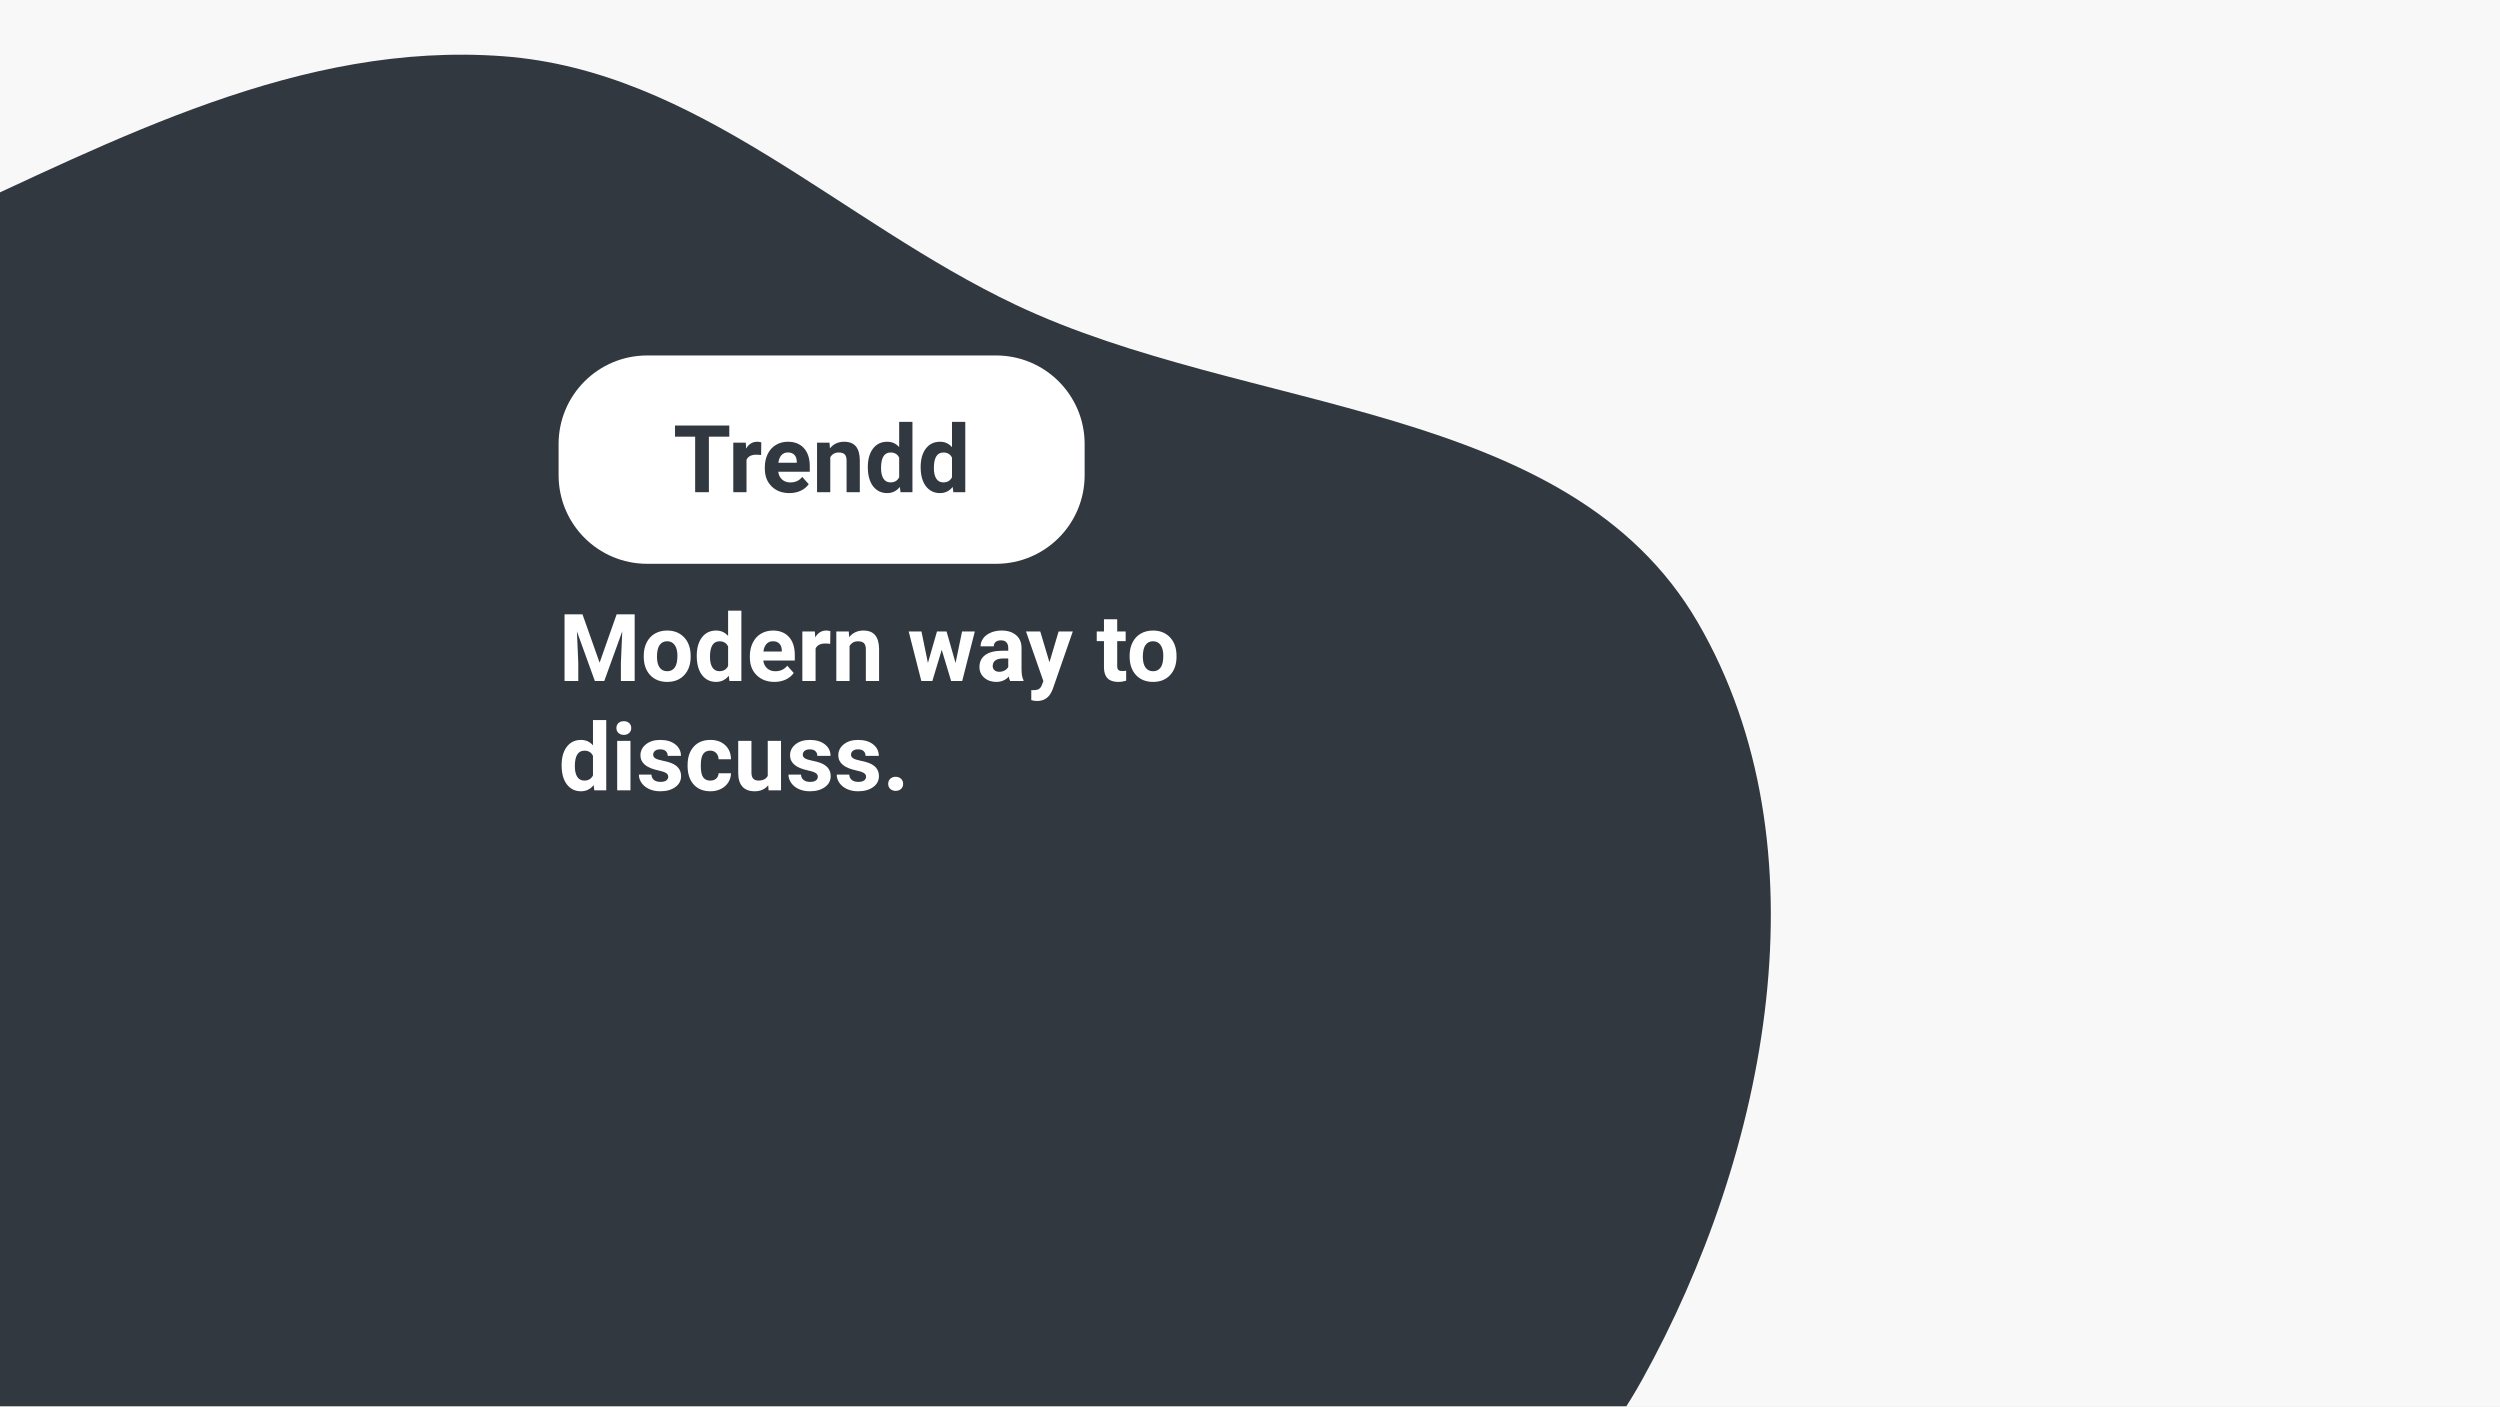
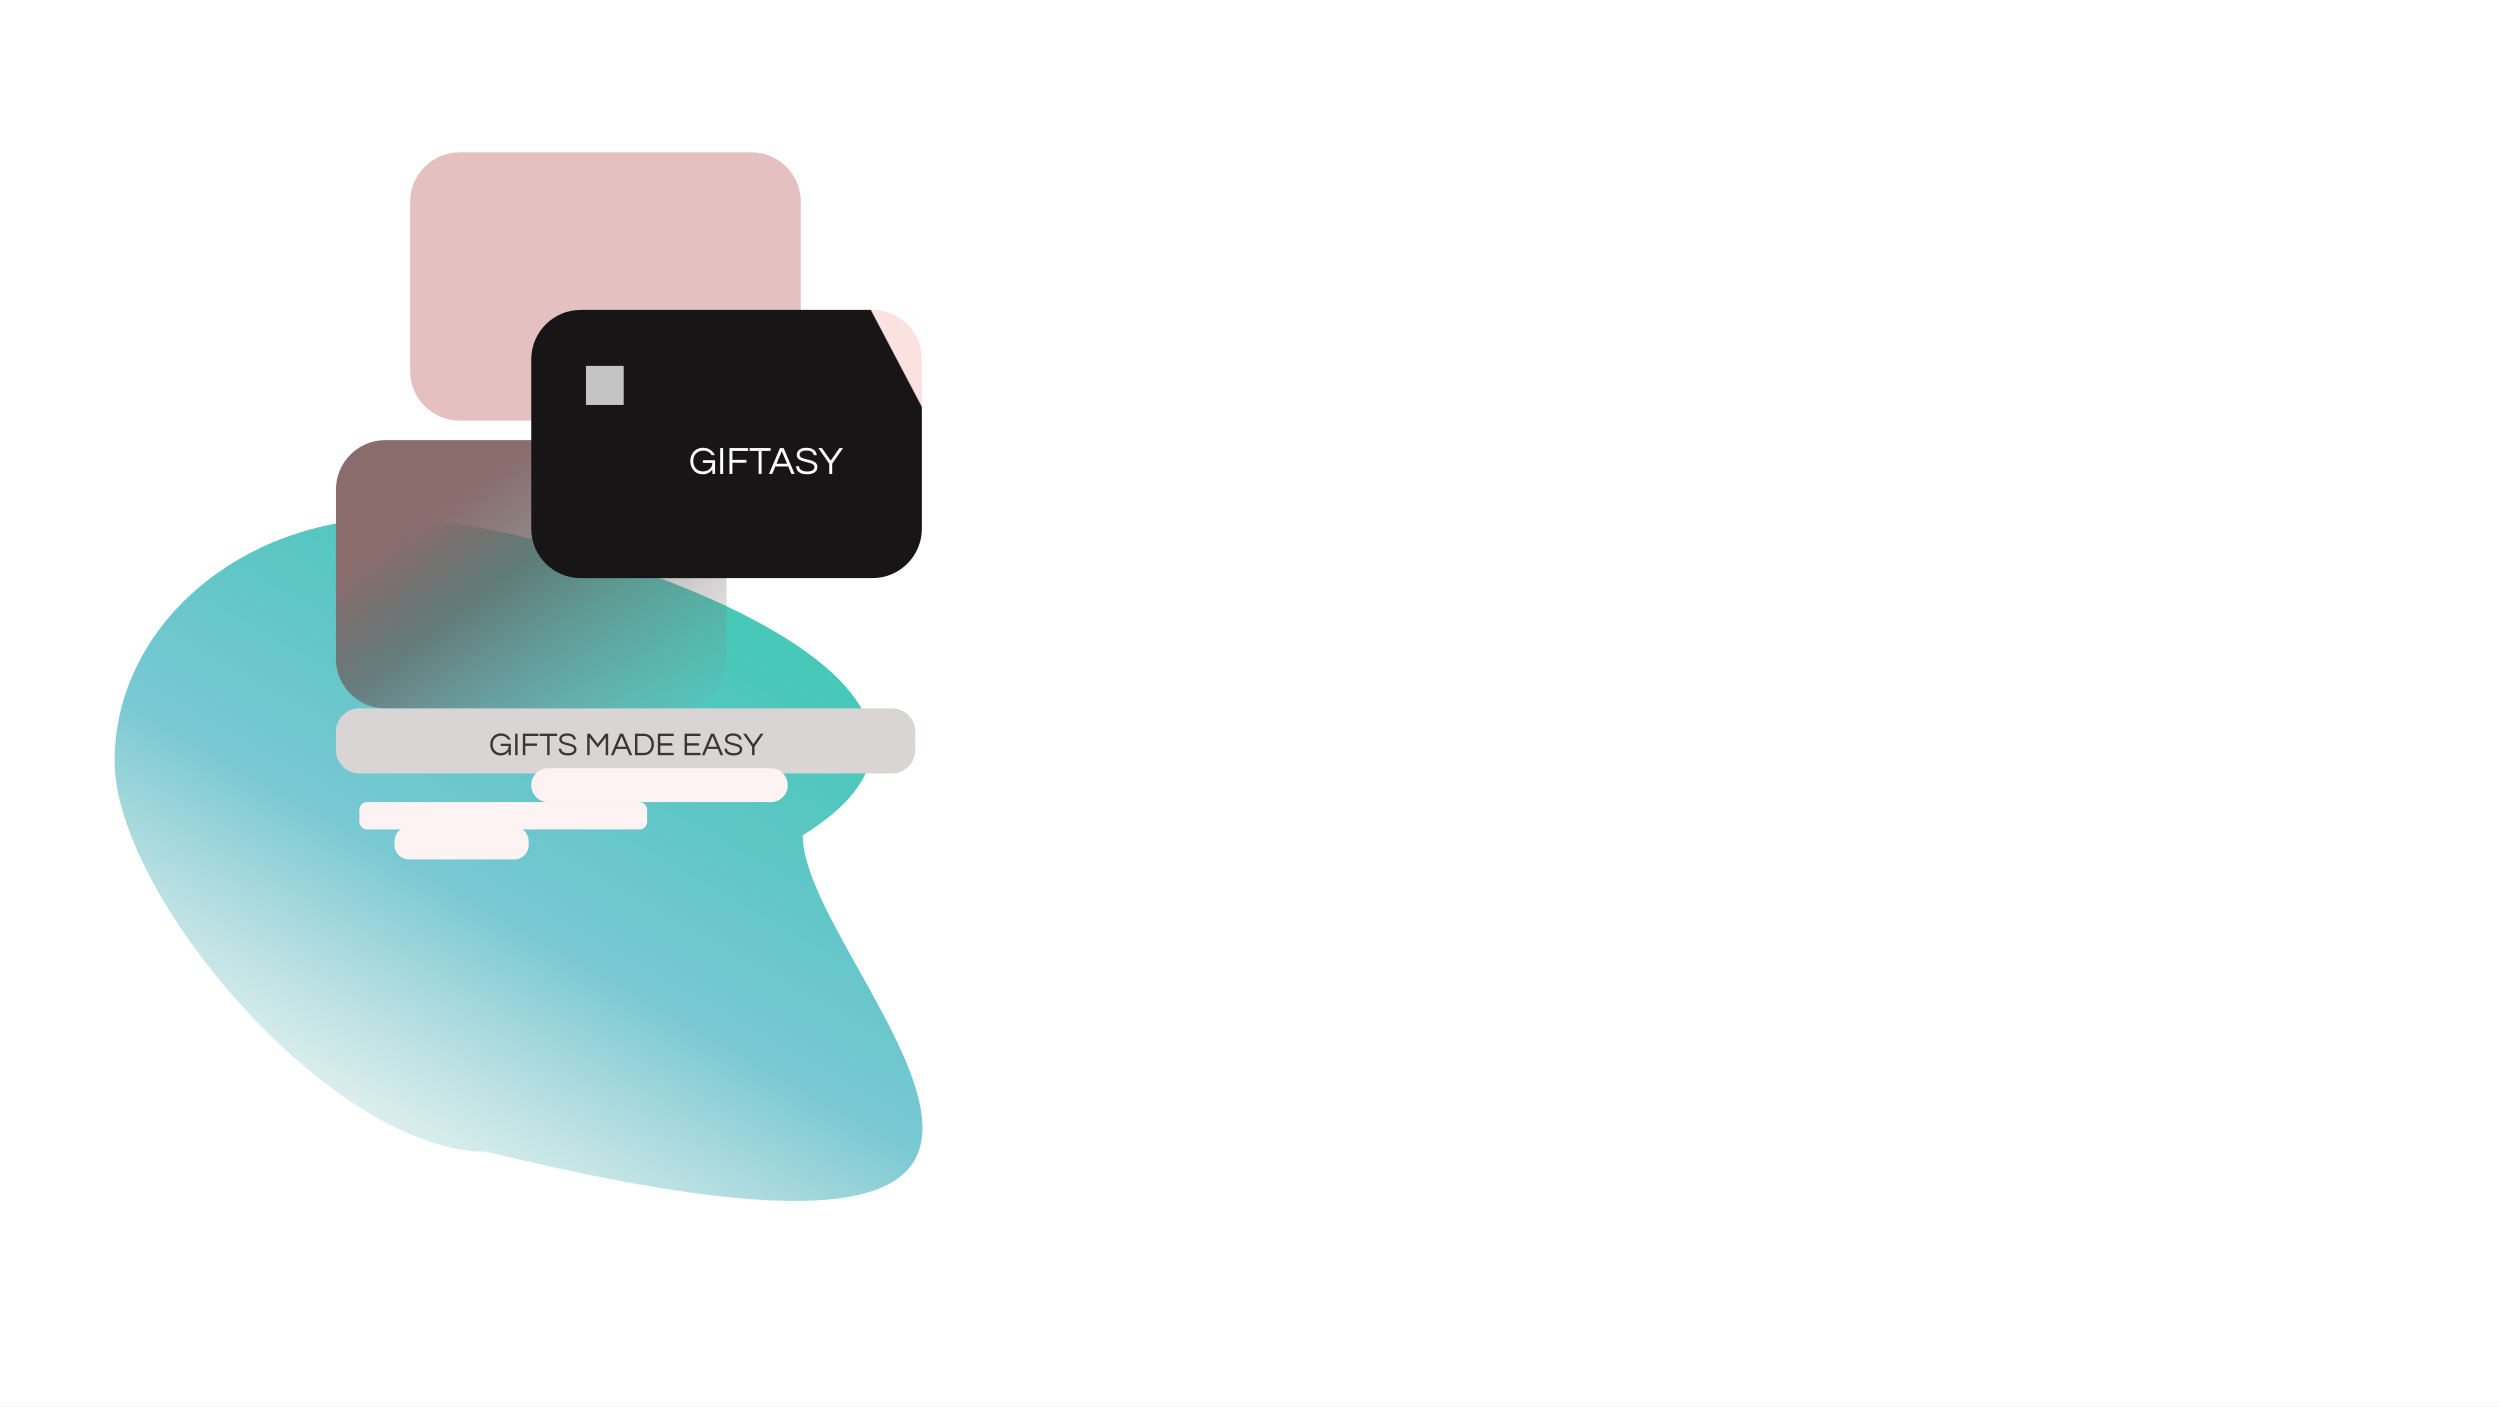
<svg xmlns="http://www.w3.org/2000/svg" width="1920" height="1080" viewBox="0 0 1920 1080" fill="none">
-   <g clip-path="url(#clip0)">
-     <rect width="1920" height="1080" fill="#F8F8F8" />
-     <path fill-rule="evenodd" clip-rule="evenodd" d="M386.416 43.195C535.524 54.308 645 170.119 780.113 234.136C958.475 318.643 1204.49 307.332 1303.8 477.849C1404.17 650.187 1357.83 885.524 1261.03 1059.89C1171.36 1221.43 982.898 1290.28 812.753 1362.4C676.928 1419.98 533.146 1446.03 386.416 1430.65C251.828 1416.55 130.926 1357.47 20.432 1279.37C-91.425 1200.3 -169.506 1093.98 -248.348 981.987C-364.591 816.868 -595.134 668.678 -547.647 472.43C-501.111 280.111 -232.218 254.737 -52.374 172.092C89.614 106.844 230.577 31.581 386.416 43.195Z" fill="#32383F" />
-     <path d="M447.352 471.812L460.5 508.938L473.578 471.812H487.43V523H476.848V509.008L477.902 484.855L464.086 523H456.844L443.062 484.891L444.117 509.008V523H433.57V471.812H447.352ZM494.391 503.629C494.391 499.855 495.117 496.492 496.57 493.539C498.023 490.586 500.109 488.301 502.828 486.684C505.57 485.066 508.746 484.258 512.355 484.258C517.488 484.258 521.672 485.828 524.906 488.969C528.164 492.109 529.98 496.375 530.355 501.766L530.426 504.367C530.426 510.203 528.797 514.891 525.539 518.43C522.281 521.945 517.91 523.703 512.426 523.703C506.941 523.703 502.559 521.945 499.277 518.43C496.02 514.914 494.391 510.133 494.391 504.086V503.629ZM504.551 504.367C504.551 507.977 505.23 510.742 506.59 512.664C507.949 514.562 509.895 515.512 512.426 515.512C514.887 515.512 516.809 514.574 518.191 512.699C519.574 510.801 520.266 507.777 520.266 503.629C520.266 500.09 519.574 497.348 518.191 495.402C516.809 493.457 514.863 492.484 512.355 492.484C509.871 492.484 507.949 493.457 506.59 495.402C505.23 497.324 504.551 500.312 504.551 504.367ZM535.102 503.699C535.102 497.77 536.426 493.047 539.074 489.531C541.746 486.016 545.391 484.258 550.008 484.258C553.711 484.258 556.77 485.641 559.184 488.406V469H569.379V523H560.203L559.711 518.957C557.18 522.121 553.922 523.703 549.938 523.703C545.461 523.703 541.863 521.945 539.145 518.43C536.449 514.891 535.102 509.98 535.102 503.699ZM545.262 504.438C545.262 508 545.883 510.73 547.125 512.629C548.367 514.527 550.172 515.477 552.539 515.477C555.68 515.477 557.895 514.152 559.184 511.504V496.492C557.918 493.844 555.727 492.52 552.609 492.52C547.711 492.52 545.262 496.492 545.262 504.438ZM594.762 523.703C589.184 523.703 584.637 521.992 581.121 518.57C577.629 515.148 575.883 510.59 575.883 504.895V503.91C575.883 500.09 576.621 496.68 578.098 493.68C579.574 490.656 581.66 488.336 584.355 486.719C587.074 485.078 590.168 484.258 593.637 484.258C598.84 484.258 602.93 485.898 605.906 489.18C608.906 492.461 610.406 497.113 610.406 503.137V507.285H586.184C586.512 509.77 587.496 511.762 589.137 513.262C590.801 514.762 592.898 515.512 595.43 515.512C599.344 515.512 602.402 514.094 604.605 511.258L609.598 516.848C608.074 519.004 606.012 520.691 603.41 521.91C600.809 523.105 597.926 523.703 594.762 523.703ZM593.602 492.484C591.586 492.484 589.945 493.164 588.68 494.523C587.438 495.883 586.641 497.828 586.289 500.359H600.422V499.551C600.375 497.301 599.766 495.566 598.594 494.348C597.422 493.105 595.758 492.484 593.602 492.484ZM637.582 494.488C636.199 494.301 634.98 494.207 633.926 494.207C630.082 494.207 627.562 495.508 626.367 498.109V523H616.207V484.961H625.805L626.086 489.496C628.125 486.004 630.949 484.258 634.559 484.258C635.684 484.258 636.738 484.41 637.723 484.715L637.582 494.488ZM651.855 484.961L652.172 489.355C654.891 485.957 658.535 484.258 663.105 484.258C667.137 484.258 670.137 485.441 672.105 487.809C674.074 490.176 675.082 493.715 675.129 498.426V523H664.969V498.672C664.969 496.516 664.5 494.957 663.562 493.996C662.625 493.012 661.066 492.52 658.887 492.52C656.027 492.52 653.883 493.738 652.453 496.176V523H642.293V484.961H651.855ZM733.875 509.184L738.867 484.961H748.676L738.973 523H730.465L723.258 499.059L716.051 523H707.578L697.875 484.961H707.684L712.641 509.148L719.602 484.961H726.949L733.875 509.184ZM775.781 523C775.312 522.086 774.973 520.949 774.762 519.59C772.301 522.332 769.102 523.703 765.164 523.703C761.438 523.703 758.344 522.625 755.883 520.469C753.445 518.312 752.227 515.594 752.227 512.312C752.227 508.281 753.715 505.188 756.691 503.031C759.691 500.875 764.016 499.785 769.664 499.762H774.34V497.582C774.34 495.824 773.883 494.418 772.969 493.363C772.078 492.309 770.66 491.781 768.715 491.781C767.004 491.781 765.656 492.191 764.672 493.012C763.711 493.832 763.23 494.957 763.23 496.387H753.07C753.07 494.184 753.75 492.145 755.109 490.27C756.469 488.395 758.391 486.93 760.875 485.875C763.359 484.797 766.148 484.258 769.242 484.258C773.93 484.258 777.645 485.441 780.387 487.809C783.152 490.152 784.535 493.457 784.535 497.723V514.211C784.559 517.82 785.062 520.551 786.047 522.402V523H775.781ZM767.379 515.934C768.879 515.934 770.262 515.605 771.527 514.949C772.793 514.27 773.73 513.367 774.34 512.242V505.703H770.543C765.457 505.703 762.75 507.461 762.422 510.977L762.387 511.574C762.387 512.84 762.832 513.883 763.723 514.703C764.613 515.523 765.832 515.934 767.379 515.934ZM805.98 508.621L813.012 484.961H823.91L808.617 528.906L807.773 530.91C805.5 535.879 801.75 538.363 796.523 538.363C795.047 538.363 793.547 538.141 792.023 537.695V529.996L793.57 530.031C795.492 530.031 796.922 529.738 797.859 529.152C798.82 528.566 799.57 527.594 800.109 526.234L801.305 523.105L787.98 484.961H798.914L805.98 508.621ZM858.012 475.609V484.961H864.516V492.414H858.012V511.398C858.012 512.805 858.281 513.812 858.82 514.422C859.359 515.031 860.391 515.336 861.914 515.336C863.039 515.336 864.035 515.254 864.902 515.09V522.789C862.91 523.398 860.859 523.703 858.75 523.703C851.625 523.703 847.992 520.105 847.852 512.91V492.414H842.297V484.961H847.852V475.609H858.012ZM867.539 503.629C867.539 499.855 868.266 496.492 869.719 493.539C871.172 490.586 873.258 488.301 875.977 486.684C878.719 485.066 881.895 484.258 885.504 484.258C890.637 484.258 894.82 485.828 898.055 488.969C901.312 492.109 903.129 496.375 903.504 501.766L903.574 504.367C903.574 510.203 901.945 514.891 898.688 518.43C895.43 521.945 891.059 523.703 885.574 523.703C880.09 523.703 875.707 521.945 872.426 518.43C869.168 514.914 867.539 510.133 867.539 504.086V503.629ZM877.699 504.367C877.699 507.977 878.379 510.742 879.738 512.664C881.098 514.562 883.043 515.512 885.574 515.512C888.035 515.512 889.957 514.574 891.34 512.699C892.723 510.801 893.414 507.777 893.414 503.629C893.414 500.09 892.723 497.348 891.34 495.402C889.957 493.457 888.012 492.484 885.504 492.484C883.02 492.484 881.098 493.457 879.738 495.402C878.379 497.324 877.699 500.312 877.699 504.367ZM431.32 587.699C431.32 581.77 432.645 577.047 435.293 573.531C437.965 570.016 441.609 568.258 446.227 568.258C449.93 568.258 452.988 569.641 455.402 572.406V553H465.598V607H456.422L455.93 602.957C453.398 606.121 450.141 607.703 446.156 607.703C441.68 607.703 438.082 605.945 435.363 602.43C432.668 598.891 431.32 593.98 431.32 587.699ZM441.48 588.438C441.48 592 442.102 594.73 443.344 596.629C444.586 598.527 446.391 599.477 448.758 599.477C451.898 599.477 454.113 598.152 455.402 595.504V580.492C454.137 577.844 451.945 576.52 448.828 576.52C443.93 576.52 441.48 580.492 441.48 588.438ZM484.195 607H474V568.961H484.195V607ZM473.402 559.117C473.402 557.594 473.906 556.34 474.914 555.355C475.945 554.371 477.34 553.879 479.098 553.879C480.832 553.879 482.215 554.371 483.246 555.355C484.277 556.34 484.793 557.594 484.793 559.117C484.793 560.664 484.266 561.93 483.211 562.914C482.18 563.898 480.809 564.391 479.098 564.391C477.387 564.391 476.004 563.898 474.949 562.914C473.918 561.93 473.402 560.664 473.402 559.117ZM513.199 596.488C513.199 595.246 512.578 594.273 511.336 593.57C510.117 592.844 508.148 592.199 505.43 591.637C496.383 589.738 491.859 585.895 491.859 580.105C491.859 576.73 493.254 573.918 496.043 571.668C498.855 569.395 502.523 568.258 507.047 568.258C511.875 568.258 515.73 569.395 518.613 571.668C521.52 573.941 522.973 576.895 522.973 580.527H512.812C512.812 579.074 512.344 577.879 511.406 576.941C510.469 575.98 509.004 575.5 507.012 575.5C505.301 575.5 503.977 575.887 503.039 576.66C502.102 577.434 501.633 578.418 501.633 579.613C501.633 580.738 502.16 581.652 503.215 582.355C504.293 583.035 506.098 583.633 508.629 584.148C511.16 584.641 513.293 585.203 515.027 585.836C520.395 587.805 523.078 591.215 523.078 596.066C523.078 599.535 521.59 602.348 518.613 604.504C515.637 606.637 511.793 607.703 507.082 607.703C503.895 607.703 501.059 607.141 498.574 606.016C496.113 604.867 494.18 603.309 492.773 601.34C491.367 599.348 490.664 597.203 490.664 594.906H500.297C500.391 596.711 501.059 598.094 502.301 599.055C503.543 600.016 505.207 600.496 507.293 600.496C509.238 600.496 510.703 600.133 511.688 599.406C512.695 598.656 513.199 597.684 513.199 596.488ZM545.473 599.512C547.348 599.512 548.871 598.996 550.043 597.965C551.215 596.934 551.824 595.562 551.871 593.852H561.398C561.375 596.43 560.672 598.797 559.289 600.953C557.906 603.086 556.008 604.75 553.594 605.945C551.203 607.117 548.555 607.703 545.648 607.703C540.211 607.703 535.922 605.98 532.781 602.535C529.641 599.066 528.07 594.285 528.07 588.191V587.523C528.07 581.664 529.629 576.988 532.746 573.496C535.863 570.004 540.141 568.258 545.578 568.258C550.336 568.258 554.145 569.617 557.004 572.336C559.887 575.031 561.352 578.629 561.398 583.129H551.871C551.824 581.16 551.215 579.566 550.043 578.348C548.871 577.105 547.324 576.484 545.402 576.484C543.035 576.484 541.242 577.352 540.023 579.086C538.828 580.797 538.23 583.586 538.23 587.453V588.508C538.23 592.422 538.828 595.234 540.023 596.945C541.219 598.656 543.035 599.512 545.473 599.512ZM589.98 603.133C587.473 606.18 584.004 607.703 579.574 607.703C575.496 607.703 572.379 606.531 570.223 604.188C568.09 601.844 567 598.41 566.953 593.887V568.961H577.113V593.535C577.113 597.496 578.918 599.477 582.527 599.477C585.973 599.477 588.34 598.281 589.629 595.891V568.961H599.824V607H590.262L589.98 603.133ZM628.09 596.488C628.09 595.246 627.469 594.273 626.227 593.57C625.008 592.844 623.039 592.199 620.32 591.637C611.273 589.738 606.75 585.895 606.75 580.105C606.75 576.73 608.145 573.918 610.934 571.668C613.746 569.395 617.414 568.258 621.938 568.258C626.766 568.258 630.621 569.395 633.504 571.668C636.41 573.941 637.863 576.895 637.863 580.527H627.703C627.703 579.074 627.234 577.879 626.297 576.941C625.359 575.98 623.895 575.5 621.902 575.5C620.191 575.5 618.867 575.887 617.93 576.66C616.992 577.434 616.523 578.418 616.523 579.613C616.523 580.738 617.051 581.652 618.105 582.355C619.184 583.035 620.988 583.633 623.52 584.148C626.051 584.641 628.184 585.203 629.918 585.836C635.285 587.805 637.969 591.215 637.969 596.066C637.969 599.535 636.48 602.348 633.504 604.504C630.527 606.637 626.684 607.703 621.973 607.703C618.785 607.703 615.949 607.141 613.465 606.016C611.004 604.867 609.07 603.309 607.664 601.34C606.258 599.348 605.555 597.203 605.555 594.906H615.188C615.281 596.711 615.949 598.094 617.191 599.055C618.434 600.016 620.098 600.496 622.184 600.496C624.129 600.496 625.594 600.133 626.578 599.406C627.586 598.656 628.09 597.684 628.09 596.488ZM665.145 596.488C665.145 595.246 664.523 594.273 663.281 593.57C662.062 592.844 660.094 592.199 657.375 591.637C648.328 589.738 643.805 585.895 643.805 580.105C643.805 576.73 645.199 573.918 647.988 571.668C650.801 569.395 654.469 568.258 658.992 568.258C663.82 568.258 667.676 569.395 670.559 571.668C673.465 573.941 674.918 576.895 674.918 580.527H664.758C664.758 579.074 664.289 577.879 663.352 576.941C662.414 575.98 660.949 575.5 658.957 575.5C657.246 575.5 655.922 575.887 654.984 576.66C654.047 577.434 653.578 578.418 653.578 579.613C653.578 580.738 654.105 581.652 655.16 582.355C656.238 583.035 658.043 583.633 660.574 584.148C663.105 584.641 665.238 585.203 666.973 585.836C672.34 587.805 675.023 591.215 675.023 596.066C675.023 599.535 673.535 602.348 670.559 604.504C667.582 606.637 663.738 607.703 659.027 607.703C655.84 607.703 653.004 607.141 650.52 606.016C648.059 604.867 646.125 603.309 644.719 601.34C643.312 599.348 642.609 597.203 642.609 594.906H652.242C652.336 596.711 653.004 598.094 654.246 599.055C655.488 600.016 657.152 600.496 659.238 600.496C661.184 600.496 662.648 600.133 663.633 599.406C664.641 598.656 665.145 597.684 665.145 596.488ZM682.125 602.008C682.125 600.391 682.664 599.078 683.742 598.07C684.844 597.062 686.215 596.559 687.855 596.559C689.52 596.559 690.891 597.062 691.969 598.07C693.07 599.078 693.621 600.391 693.621 602.008C693.621 603.602 693.082 604.902 692.004 605.91C690.926 606.895 689.543 607.387 687.855 607.387C686.191 607.387 684.82 606.895 683.742 605.91C682.664 604.902 682.125 603.602 682.125 602.008Z" fill="white" />
-     <rect x="429" y="273" width="404" height="160" rx="68" fill="white" />
-     <path d="M560.102 335.355H544.422V378H533.875V335.355H518.406V326.812H560.102V335.355ZM584.535 349.488C583.152 349.301 581.934 349.207 580.879 349.207C577.035 349.207 574.516 350.508 573.32 353.109V378H563.16V339.961H572.758L573.039 344.496C575.078 341.004 577.902 339.258 581.512 339.258C582.637 339.258 583.691 339.41 584.676 339.715L584.535 349.488ZM606.262 378.703C600.684 378.703 596.137 376.992 592.621 373.57C589.129 370.148 587.383 365.59 587.383 359.895V358.91C587.383 355.09 588.121 351.68 589.598 348.68C591.074 345.656 593.16 343.336 595.855 341.719C598.574 340.078 601.668 339.258 605.137 339.258C610.34 339.258 614.43 340.898 617.406 344.18C620.406 347.461 621.906 352.113 621.906 358.137V362.285H597.684C598.012 364.77 598.996 366.762 600.637 368.262C602.301 369.762 604.398 370.512 606.93 370.512C610.844 370.512 613.902 369.094 616.105 366.258L621.098 371.848C619.574 374.004 617.512 375.691 614.91 376.91C612.309 378.105 609.426 378.703 606.262 378.703ZM605.102 347.484C603.086 347.484 601.445 348.164 600.18 349.523C598.938 350.883 598.141 352.828 597.789 355.359H611.922V354.551C611.875 352.301 611.266 350.566 610.094 349.348C608.922 348.105 607.258 347.484 605.102 347.484ZM637.059 339.961L637.375 344.355C640.094 340.957 643.738 339.258 648.309 339.258C652.34 339.258 655.34 340.441 657.309 342.809C659.277 345.176 660.285 348.715 660.332 353.426V378H650.172V353.672C650.172 351.516 649.703 349.957 648.766 348.996C647.828 348.012 646.27 347.52 644.09 347.52C641.23 347.52 639.086 348.738 637.656 351.176V378H627.496V339.961H637.059ZM666.484 358.699C666.484 352.77 667.809 348.047 670.457 344.531C673.129 341.016 676.773 339.258 681.391 339.258C685.094 339.258 688.152 340.641 690.566 343.406V324H700.762V378H691.586L691.094 373.957C688.562 377.121 685.305 378.703 681.32 378.703C676.844 378.703 673.246 376.945 670.527 373.43C667.832 369.891 666.484 364.98 666.484 358.699ZM676.645 359.438C676.645 363 677.266 365.73 678.508 367.629C679.75 369.527 681.555 370.477 683.922 370.477C687.062 370.477 689.277 369.152 690.566 366.504V351.492C689.301 348.844 687.109 347.52 683.992 347.52C679.094 347.52 676.645 351.492 676.645 359.438ZM707.055 358.699C707.055 352.77 708.379 348.047 711.027 344.531C713.699 341.016 717.344 339.258 721.961 339.258C725.664 339.258 728.723 340.641 731.137 343.406V324H741.332V378H732.156L731.664 373.957C729.133 377.121 725.875 378.703 721.891 378.703C717.414 378.703 713.816 376.945 711.098 373.43C708.402 369.891 707.055 364.98 707.055 358.699ZM717.215 359.438C717.215 363 717.836 365.73 719.078 367.629C720.32 369.527 722.125 370.477 724.492 370.477C727.633 370.477 729.848 369.152 731.137 366.504V351.492C729.871 348.844 727.68 347.52 724.562 347.52C719.664 347.52 717.215 351.492 717.215 359.438Z" fill="#32383F" />
-   </g>
+   <rect width="1920" height="1080" fill="white" />
+   <path d="M616.5 641.5C616.5 744.501 940 1023 373.5 884.5C254.759 884.5 88 687.501 88 584.5C88 481.499 184.259 398 303 398C421.741 398 810 522 616.5 641.5Z" fill="url(#paint0_linear)" />
+   <rect x="258" y="544" width="445" height="50" rx="18" fill="#DAD5D5" />
+   <rect x="408" y="590" width="197" height="26" rx="13" fill="#FEF3F3" />
+   <rect x="276" y="616" width="221" height="21" rx="6" fill="#FEF3F3" />
+   <rect x="303" y="635" width="103" height="25" rx="11" fill="#FEF3F3" />
+   <rect x="258" y="338" width="300" height="206" rx="38" fill="url(#paint1_linear)" />
+   <rect x="315" y="117" width="300" height="206" rx="38" fill="#E4C0C0" />
+   <rect x="408" y="238" width="300" height="206" rx="38" fill="url(#paint2_linear)" />
+   <rect x="450" y="281" width="29" height="30" fill="#C4C4C4" />
+   <path d="M384.606 580.2C382.923 580.2 381.473 579.825 380.256 579.075C379.056 578.308 378.131 577.283 377.481 576C376.831 574.717 376.506 573.292 376.506 571.725C376.506 570.158 376.84 568.733 377.506 567.45C378.173 566.167 379.115 565.15 380.331 564.4C381.565 563.633 383.006 563.25 384.656 563.25C386.44 563.25 387.981 563.692 389.281 564.575C390.598 565.442 391.565 566.567 392.181 567.95H390.131C389.631 567.067 388.931 566.367 388.031 565.85C387.148 565.333 386.073 565.075 384.806 565.075C383.473 565.075 382.323 565.375 381.356 565.975C380.39 566.558 379.648 567.35 379.131 568.35C378.631 569.35 378.381 570.475 378.381 571.725C378.381 572.958 378.631 574.083 379.131 575.1C379.631 576.1 380.356 576.9 381.306 577.5C382.273 578.083 383.423 578.375 384.756 578.375C385.756 578.375 386.698 578.158 387.581 577.725C388.481 577.292 389.206 576.667 389.756 575.85C390.323 575.033 390.606 574.05 390.606 572.9H384.556V571.2H392.331V580H390.606V577.075C390.256 577.608 389.806 578.117 389.256 578.6C388.706 579.067 388.04 579.45 387.256 579.75C386.49 580.05 385.606 580.2 384.606 580.2ZM395.623 580V563.45H397.498V580H395.623ZM401.555 580V563.45H413.505V565.25H403.43V571H412.405V572.825H403.43V580H401.555ZM420.23 580V565.225H414.455V563.45H427.88V565.225H422.105V580H420.23ZM436.191 580.2C434.558 580.2 433.233 579.983 432.216 579.55C431.2 579.1 430.433 578.483 429.916 577.7C429.416 576.917 429.125 576.033 429.041 575.05H430.991C431.041 575.85 431.308 576.5 431.791 577C432.275 577.483 432.908 577.842 433.691 578.075C434.491 578.308 435.366 578.425 436.316 578.425C437.716 578.425 438.825 578.183 439.641 577.7C440.458 577.2 440.866 576.467 440.866 575.5C440.866 574.917 440.658 574.45 440.241 574.1C439.841 573.733 439.3 573.433 438.616 573.2C437.95 572.967 437.216 572.758 436.416 572.575C435.616 572.375 434.808 572.167 433.991 571.95C433.191 571.733 432.45 571.458 431.766 571.125C431.1 570.792 430.558 570.367 430.141 569.85C429.741 569.317 429.541 568.642 429.541 567.825C429.541 566.475 430.058 565.375 431.091 564.525C432.141 563.675 433.7 563.25 435.766 563.25C437.233 563.25 438.441 563.475 439.391 563.925C440.341 564.358 441.05 564.933 441.516 565.65C442 566.367 442.266 567.142 442.316 567.975H440.391C440.291 567.142 439.875 566.442 439.141 565.875C438.408 565.292 437.283 565 435.766 565C434.833 565 434.075 565.092 433.491 565.275C432.908 565.458 432.458 565.7 432.141 566C431.841 566.283 431.633 566.583 431.516 566.9C431.416 567.217 431.366 567.517 431.366 567.8C431.366 568.35 431.566 568.8 431.966 569.15C432.383 569.483 432.925 569.767 433.591 570C434.275 570.217 435.025 570.417 435.841 570.6C436.658 570.783 437.466 570.992 438.266 571.225C439.083 571.442 439.825 571.725 440.491 572.075C441.175 572.408 441.716 572.842 442.116 573.375C442.533 573.908 442.741 574.592 442.741 575.425C442.741 576.958 442.158 578.142 440.991 578.975C439.825 579.792 438.225 580.2 436.191 580.2ZM450.969 580V563.45H453.144L459.069 571.3L464.894 563.45H467.069V580H465.194V566.3L459.069 574.175L452.844 566.3V580H450.969ZM469.161 580L476.186 563.45H478.536L485.561 580H483.486L481.461 575.2H473.261L471.236 580H469.161ZM473.986 573.475H480.736L477.361 565.4L473.986 573.475ZM487.664 580V563.45H494.639C495.622 563.45 496.564 563.642 497.464 564.025C498.38 564.392 499.197 564.933 499.914 565.65C500.63 566.367 501.197 567.233 501.614 568.25C502.03 569.267 502.239 570.425 502.239 571.725C502.239 573.025 502.03 574.183 501.614 575.2C501.197 576.217 500.63 577.083 499.914 577.8C499.197 578.517 498.38 579.067 497.464 579.45C496.564 579.817 495.622 580 494.639 580H487.664ZM489.539 578.225H494.564C495.747 578.225 496.772 577.925 497.639 577.325C498.505 576.725 499.172 575.933 499.639 574.95C500.122 573.967 500.364 572.892 500.364 571.725C500.364 570.542 500.122 569.458 499.639 568.475C499.172 567.492 498.505 566.708 497.639 566.125C496.772 565.525 495.747 565.225 494.564 565.225H489.539V578.225ZM505.242 580V563.45H517.417V565.25H507.117V570.8H516.317V572.625H507.117V578.2H517.417V580H505.242ZM525.774 580V563.45H537.949V565.25H527.649V570.8H536.849V572.625H527.649V578.2H537.949V580H525.774ZM539.034 580L546.059 563.45H548.409L555.434 580H553.359L551.334 575.2H543.134L541.109 580H539.034ZM543.859 573.475H550.609L547.234 565.4L543.859 573.475ZM563.462 580.2C561.828 580.2 560.503 579.983 559.487 579.55C558.47 579.1 557.703 578.483 557.187 577.7C556.687 576.917 556.395 576.033 556.312 575.05H558.262C558.312 575.85 558.578 576.5 559.062 577C559.545 577.483 560.178 577.842 560.962 578.075C561.762 578.308 562.637 578.425 563.587 578.425C564.987 578.425 566.095 578.183 566.912 577.7C567.728 577.2 568.137 576.467 568.137 575.5C568.137 574.917 567.928 574.45 567.512 574.1C567.112 573.733 566.57 573.433 565.887 573.2C565.22 572.967 564.487 572.758 563.687 572.575C562.887 572.375 562.078 572.167 561.262 571.95C560.462 571.733 559.72 571.458 559.037 571.125C558.37 570.792 557.828 570.367 557.412 569.85C557.012 569.317 556.812 568.642 556.812 567.825C556.812 566.475 557.328 565.375 558.362 564.525C559.412 563.675 560.97 563.25 563.037 563.25C564.503 563.25 565.712 563.475 566.662 563.925C567.612 564.358 568.32 564.933 568.787 565.65C569.27 566.367 569.537 567.142 569.587 567.975H567.662C567.562 567.142 567.145 566.442 566.412 565.875C565.678 565.292 564.553 565 563.037 565C562.103 565 561.345 565.092 560.762 565.275C560.178 565.458 559.728 565.7 559.412 566C559.112 566.283 558.903 566.583 558.787 566.9C558.687 567.217 558.637 567.517 558.637 567.8C558.637 568.35 558.837 568.8 559.237 569.15C559.653 569.483 560.195 569.767 560.862 570C561.545 570.217 562.295 570.417 563.112 570.6C563.928 570.783 564.737 570.992 565.537 571.225C566.353 571.442 567.095 571.725 567.762 572.075C568.445 572.408 568.987 572.842 569.387 573.375C569.803 573.908 570.012 574.592 570.012 575.425C570.012 576.958 569.428 578.142 568.262 578.975C567.095 579.792 565.495 580.2 563.462 580.2ZM577.6 580V573.45L570.65 563.45H572.925L578.525 571.5L584.125 563.45H586.4L579.475 573.45V580H577.6Z" fill="#3C3535" />
+   <path d="M539.89 364.24C537.87 364.24 536.13 363.79 534.67 362.89C533.23 361.97 532.12 360.74 531.34 359.2C530.56 357.66 530.17 355.95 530.17 354.07C530.17 352.19 530.57 350.48 531.37 348.94C532.17 347.4 533.3 346.18 534.76 345.28C536.24 344.36 537.97 343.9 539.95 343.9C542.09 343.9 543.94 344.43 545.5 345.49C547.08 346.53 548.24 347.88 548.98 349.54H546.52C545.92 348.48 545.08 347.64 544 347.02C542.94 346.4 541.65 346.09 540.13 346.09C538.53 346.09 537.15 346.45 535.99 347.17C534.83 347.87 533.94 348.82 533.32 350.02C532.72 351.22 532.42 352.57 532.42 354.07C532.42 355.55 532.72 356.9 533.32 358.12C533.92 359.32 534.79 360.28 535.93 361C537.09 361.7 538.47 362.05 540.07 362.05C541.27 362.05 542.4 361.79 543.46 361.27C544.54 360.75 545.41 360 546.07 359.02C546.75 358.04 547.09 356.86 547.09 355.48H539.83V353.44H549.16V364H547.09V360.49C546.67 361.13 546.13 361.74 545.47 362.32C544.81 362.88 544.01 363.34 543.07 363.7C542.15 364.06 541.09 364.24 539.89 364.24ZM553.11 364V344.14H555.36V364H553.11ZM560.229 364V344.14H574.569V346.3H562.479V353.2H573.249V355.39H562.479V364H560.229ZM582.639 364V346.27H575.709V344.14H591.819V346.27H584.889V364H582.639ZM590.584 364L599.014 344.14H601.834L610.264 364H607.774L605.344 358.24H595.504L593.074 364H590.584ZM596.374 356.17H604.474L600.424 346.48L596.374 356.17ZM619.897 364.24C617.937 364.24 616.347 363.98 615.127 363.46C613.907 362.92 612.987 362.18 612.367 361.24C611.767 360.3 611.417 359.24 611.317 358.06H613.657C613.717 359.02 614.037 359.8 614.617 360.4C615.197 360.98 615.957 361.41 616.897 361.69C617.857 361.97 618.907 362.11 620.047 362.11C621.727 362.11 623.057 361.82 624.037 361.24C625.017 360.64 625.507 359.76 625.507 358.6C625.507 357.9 625.257 357.34 624.757 356.92C624.277 356.48 623.627 356.12 622.807 355.84C622.007 355.56 621.127 355.31 620.167 355.09C619.207 354.85 618.237 354.6 617.257 354.34C616.297 354.08 615.407 353.75 614.587 353.35C613.787 352.95 613.137 352.44 612.637 351.82C612.157 351.18 611.917 350.37 611.917 349.39C611.917 347.77 612.537 346.45 613.777 345.43C615.037 344.41 616.907 343.9 619.387 343.9C621.147 343.9 622.597 344.17 623.737 344.71C624.877 345.23 625.727 345.92 626.287 346.78C626.867 347.64 627.187 348.57 627.247 349.57H624.937C624.817 348.57 624.317 347.73 623.437 347.05C622.557 346.35 621.207 346 619.387 346C618.267 346 617.357 346.11 616.657 346.33C615.957 346.55 615.417 346.84 615.037 347.2C614.677 347.54 614.427 347.9 614.287 348.28C614.167 348.66 614.107 349.02 614.107 349.36C614.107 350.02 614.347 350.56 614.827 350.98C615.327 351.38 615.977 351.72 616.777 352C617.597 352.26 618.497 352.5 619.477 352.72C620.457 352.94 621.427 353.19 622.387 353.47C623.367 353.73 624.257 354.07 625.057 354.49C625.877 354.89 626.527 355.41 627.007 356.05C627.507 356.69 627.757 357.51 627.757 358.51C627.757 360.35 627.057 361.77 625.657 362.77C624.257 363.75 622.337 364.24 619.897 364.24ZM636.864 364V356.14L628.524 344.14H631.254L637.974 353.8L644.694 344.14H647.424L639.114 356.14V364H636.864Z" fill="white" />
  <defs>
-     <clipPath id="clip0">
-       <rect width="1920" height="1080" fill="white" />
-     </clipPath>
+     <linearGradient id="paint0_linear" x1="398.23" y1="398" x2="131.5" y2="867" gradientUnits="userSpaceOnUse">
+       <stop stop-color="#48C8B8" />
+       <stop offset="0.504" stop-color="#3AAFBF" stop-opacity="0.677" />
+       <stop offset="1" stop-color="#67B0A8" stop-opacity="0" />
+     </linearGradient>
+     <linearGradient id="paint1_linear" x1="408" y1="338" x2="558" y2="544" gradientUnits="userSpaceOnUse">
+       <stop stop-color="#8B6C6C" />
+       <stop offset="0.292" stop-color="#665D5D" stop-opacity="0.708" />
+       <stop offset="1" stop-color="#8B8787" stop-opacity="0" />
+     </linearGradient>
+     <linearGradient id="paint2_linear" x1="697.5" y1="291.5" x2="408" y2="444" gradientUnits="userSpaceOnUse">
+       <stop stop-color="#FCE1E1" />
+       <stop offset="0.003" stop-color="#171515" />
+       <stop offset="0.985" stop-color="#171515" />
+       <stop offset="1" stop-color="#070707" stop-opacity="0.171" />
+       <stop offset="1" stop-color="#0B0A0A" stop-opacity="0" />
+     </linearGradient>
  </defs>
</svg>
